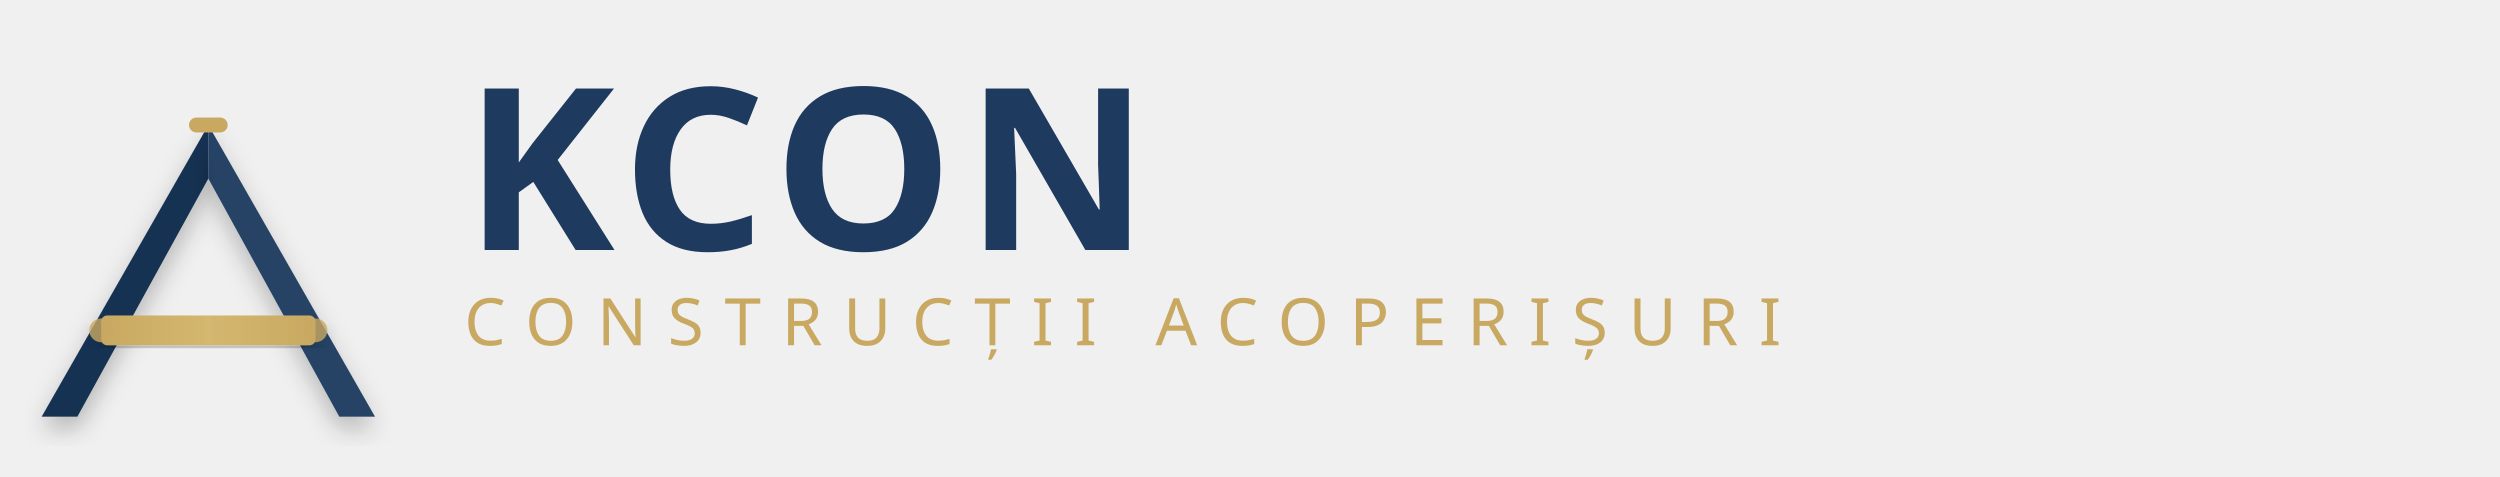
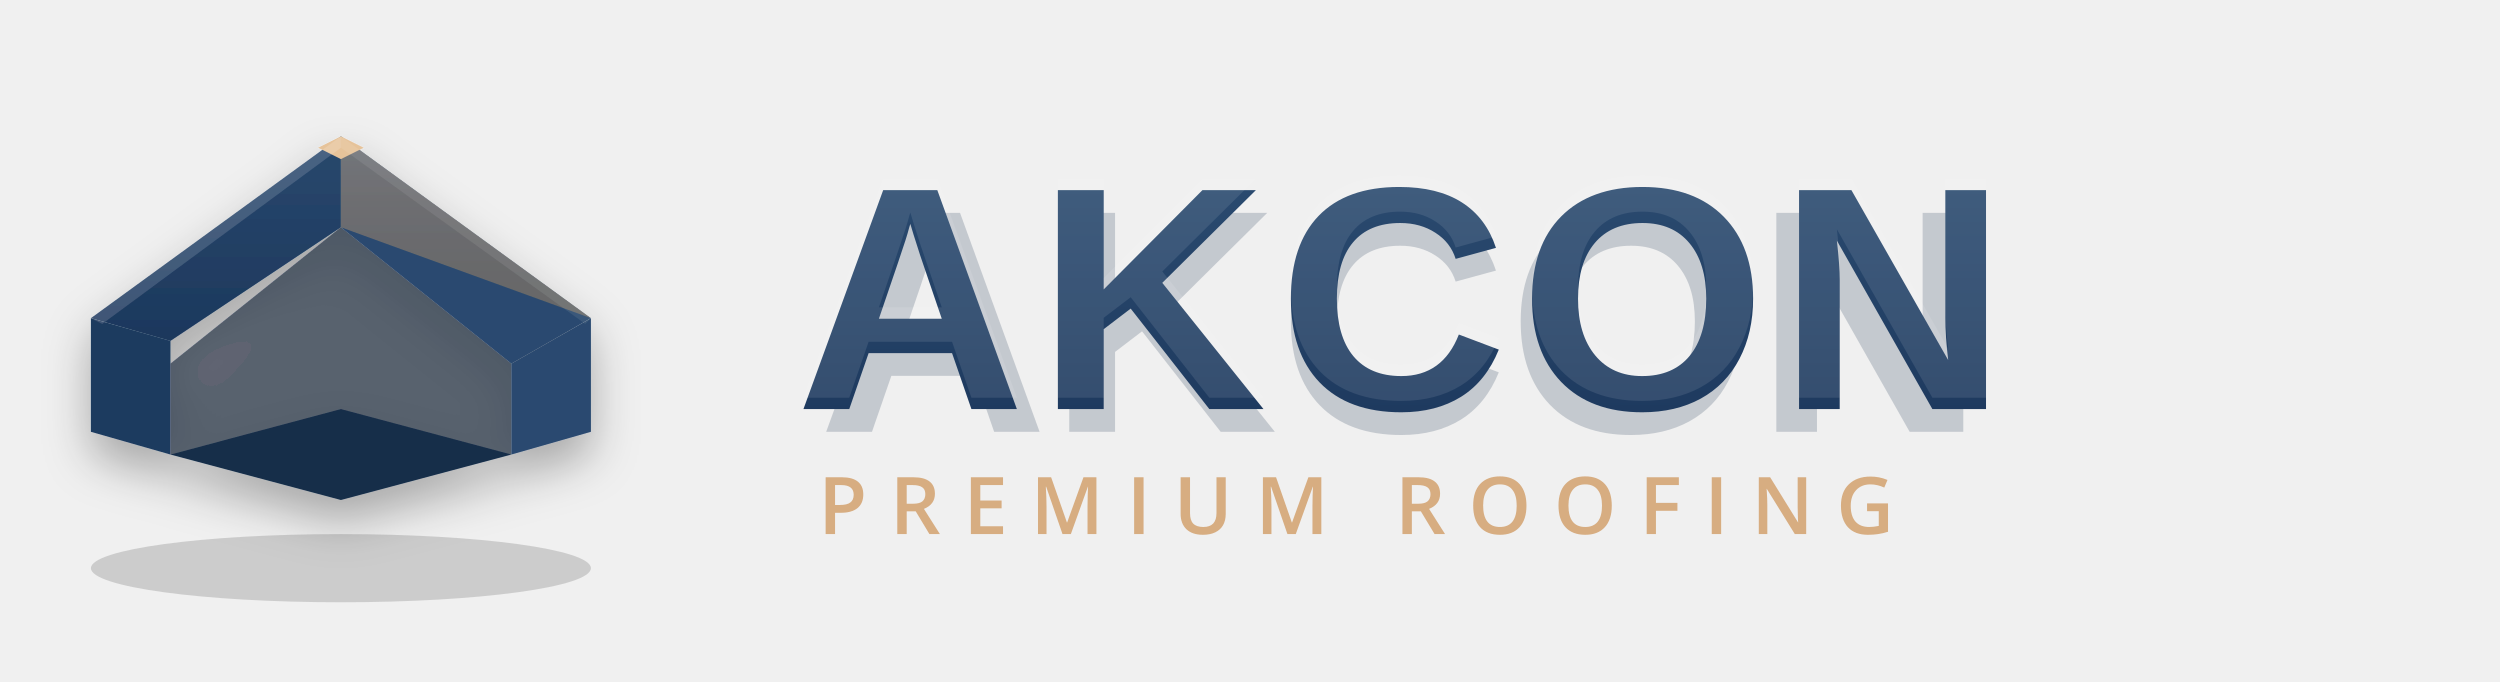
- <svg xmlns="http://www.w3.org/2000/svg" width="420" height="80" viewBox="0 0 420 80">
+ <svg xmlns="http://www.w3.org/2000/svg" width="220" height="60" viewBox="0 0 220 60" fill="none">
  <defs>
-     <linearGradient id="navySlope-horiz" x1="0%" y1="0%" x2="100%" y2="100%">
-       <stop offset="0%" stop-color="#1e3a5f" />
-       <stop offset="100%" stop-color="#152d48" />
+     <linearGradient id="roofMain" x1="30" y1="10" x2="30" y2="45" gradientUnits="userSpaceOnUse">
+       <stop offset="0%" stop-color="#2a4a6f" />
+       <stop offset="50%" stop-color="#1e3a5f" />
+       <stop offset="100%" stop-color="#162d4a" />
    </linearGradient>
-     <linearGradient id="goldBeam-horiz" x1="0%" y1="0%" x2="100%" y2="0%">
-       <stop offset="0%" stop-color="#c9a961" />
-       <stop offset="50%" stop-color="#d4b76f" />
-       <stop offset="100%" stop-color="#c9a961" />
+     <linearGradient id="roofAccent" x1="30" y1="10" x2="30" y2="25" gradientUnits="userSpaceOnUse">
+       <stop offset="0%" stop-color="#e6c39a" />
+       <stop offset="50%" stop-color="#d4a574" />
+       <stop offset="100%" stop-color="#c29560" />
    </linearGradient>
-     <filter id="horizShadow">
-       <feDropShadow dx="0" dy="2" stdDeviation="2" flood-opacity="0.25" />
+     <filter id="shadow" x="-50%" y="-50%" width="200%" height="200%">
+       <feGaussianBlur in="SourceAlpha" stdDeviation="2" />
+       <feOffset dx="0" dy="2" result="offsetblur" />
+       <feComponentTransfer>
+         <feFuncA type="linear" slope="0.3" />
+       </feComponentTransfer>
+       <feMerge>
+         <feMergeNode />
+         <feMergeNode in="SourceGraphic" />
+       </feMerge>
    </filter>
+     <linearGradient id="textGradient" x1="0%" y1="0%" x2="0%" y2="100%">
+       <stop offset="0%" stop-color="#2a4a6f" />
+       <stop offset="100%" stop-color="#1e3a5f" />
+     </linearGradient>
  </defs>
-   <g transform="translate(35, 15)">
-     <path d="M 0,6 L -28,55 L -22,55 L 0,15 Z" fill="url(#navySlope-horiz)" filter="url(#horizShadow)" />
-     <path d="M 0,6 L 28,55 L 22,55 L 0,15 Z" fill="#1e3a5f" opacity="0.95" filter="url(#horizShadow)" />
-     <line x1="-2" y1="6" x2="2" y2="6" stroke="#c9a961" stroke-width="2.5" stroke-linecap="round" />
-     <rect x="-18" y="38" width="36" height="5" fill="url(#goldBeam-horiz)" rx="1" filter="url(#horizShadow)" />
-     <circle cx="-18" cy="40.5" r="2" fill="#c9a961" opacity="0.8" />
-     <circle cx="18" cy="40.5" r="2" fill="#c9a961" opacity="0.8" />
+   <ellipse cx="30" cy="50" rx="22" ry="3" fill="#000000" opacity="0.15" />
+   <g filter="url(#shadow)">
+     <path d="M 15 40 L 15 32 L 30 20 L 45 32 L 45 40 Z" fill="#0f1f33" opacity="0.6" />
+     <path d="M 8 28 L 30 12 L 30 20 L 15 30 Z" fill="url(#roofMain)" />
+     <path d="M 30 12 L 52 28 L 45 32 L 30 20 Z" fill="#2a4a6f" />
+     <path d="M 30 12 L 30 20 L 52 28 L 30 12 Z" fill="url(#roofAccent)" opacity="0.4" />
+     <path d="M 28 13 L 30 12 L 32 13 L 30 14 Z" fill="#e6c39a" />
+     <path d="M 8 28 L 15 30 L 15 40 L 8 38 Z" fill="#1e3a5f" />
+     <path d="M 52 28 L 45 32 L 45 40 L 52 38 Z" fill="#2a4a6f" />
+     <path d="M 15 40 L 30 44 L 45 40 L 30 36 Z" fill="#162d4a" />
+     <path d="M 8 28 L 30 12 L 30 13 L 9 28.5 Z" fill="#ffffff" opacity="0.15" />
+     <path d="M 30 12 L 52 28 L 51.5 28.5 L 30 13 Z" fill="#ffffff" opacity="0.08" />
  </g>
-   <text x="78" y="42" font-family="'Montserrat', sans-serif" font-size="38" font-weight="800" fill="#1e3a5f" letter-spacing="2">
-     KCON
-   </text>
-   <text x="78" y="58" font-family="'Montserrat', sans-serif" font-size="11" font-weight="500" fill="#c9a961" letter-spacing="3.5">
-     CONSTRUCȚII ACOPERIȘURI
-   </text>
+   <g>
+     <text x="72" y="38" font-family="'Montserrat', Arial, sans-serif" font-size="28" font-weight="800" fill="#162d4a" opacity="0.2">AKCON</text>
+     <text x="70" y="36" font-family="'Montserrat', Arial, sans-serif" font-size="28" font-weight="800" fill="url(#textGradient)" letter-spacing="1">AKCON</text>
+     <text x="70" y="35" font-family="'Montserrat', Arial, sans-serif" font-size="28" font-weight="800" fill="#ffffff" opacity="0.1" letter-spacing="1">AKCON</text>
+   </g>
+   <text x="72" y="47" font-family="'Open Sans', Arial, sans-serif" font-size="7" font-weight="600" fill="#d4a574" letter-spacing="2" opacity="0.9">PREMIUM ROOFING</text>
</svg>
